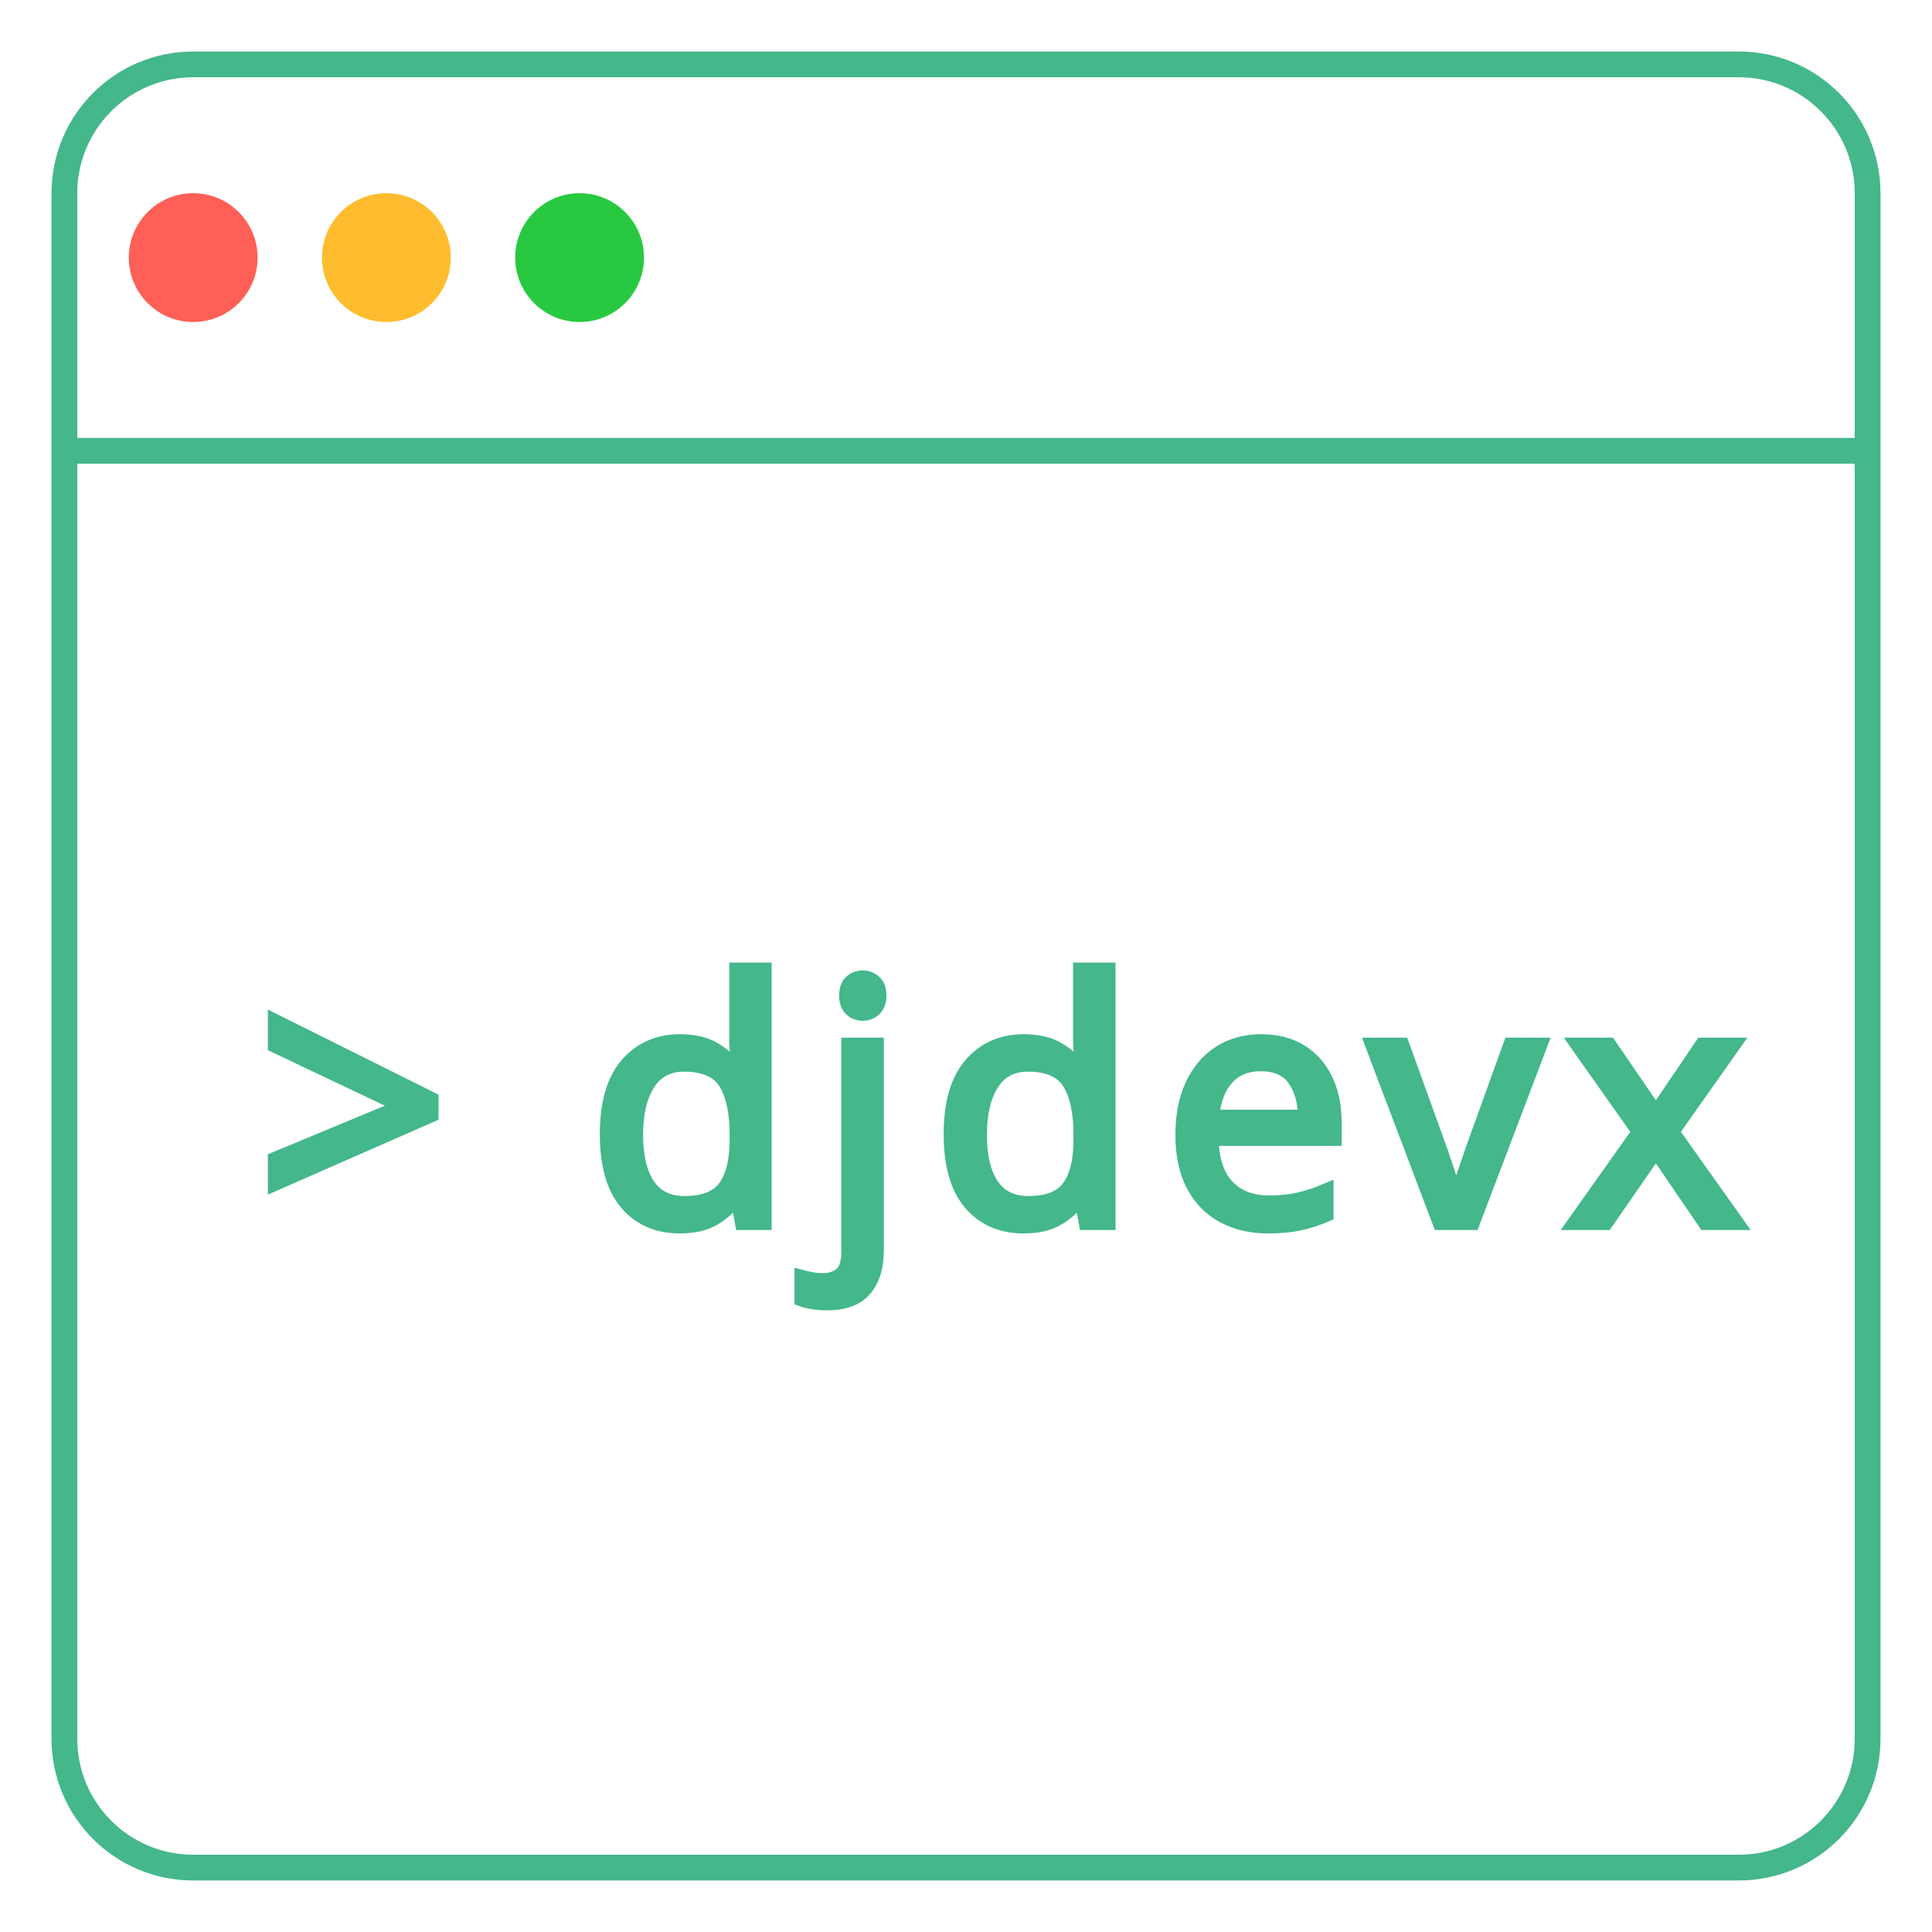
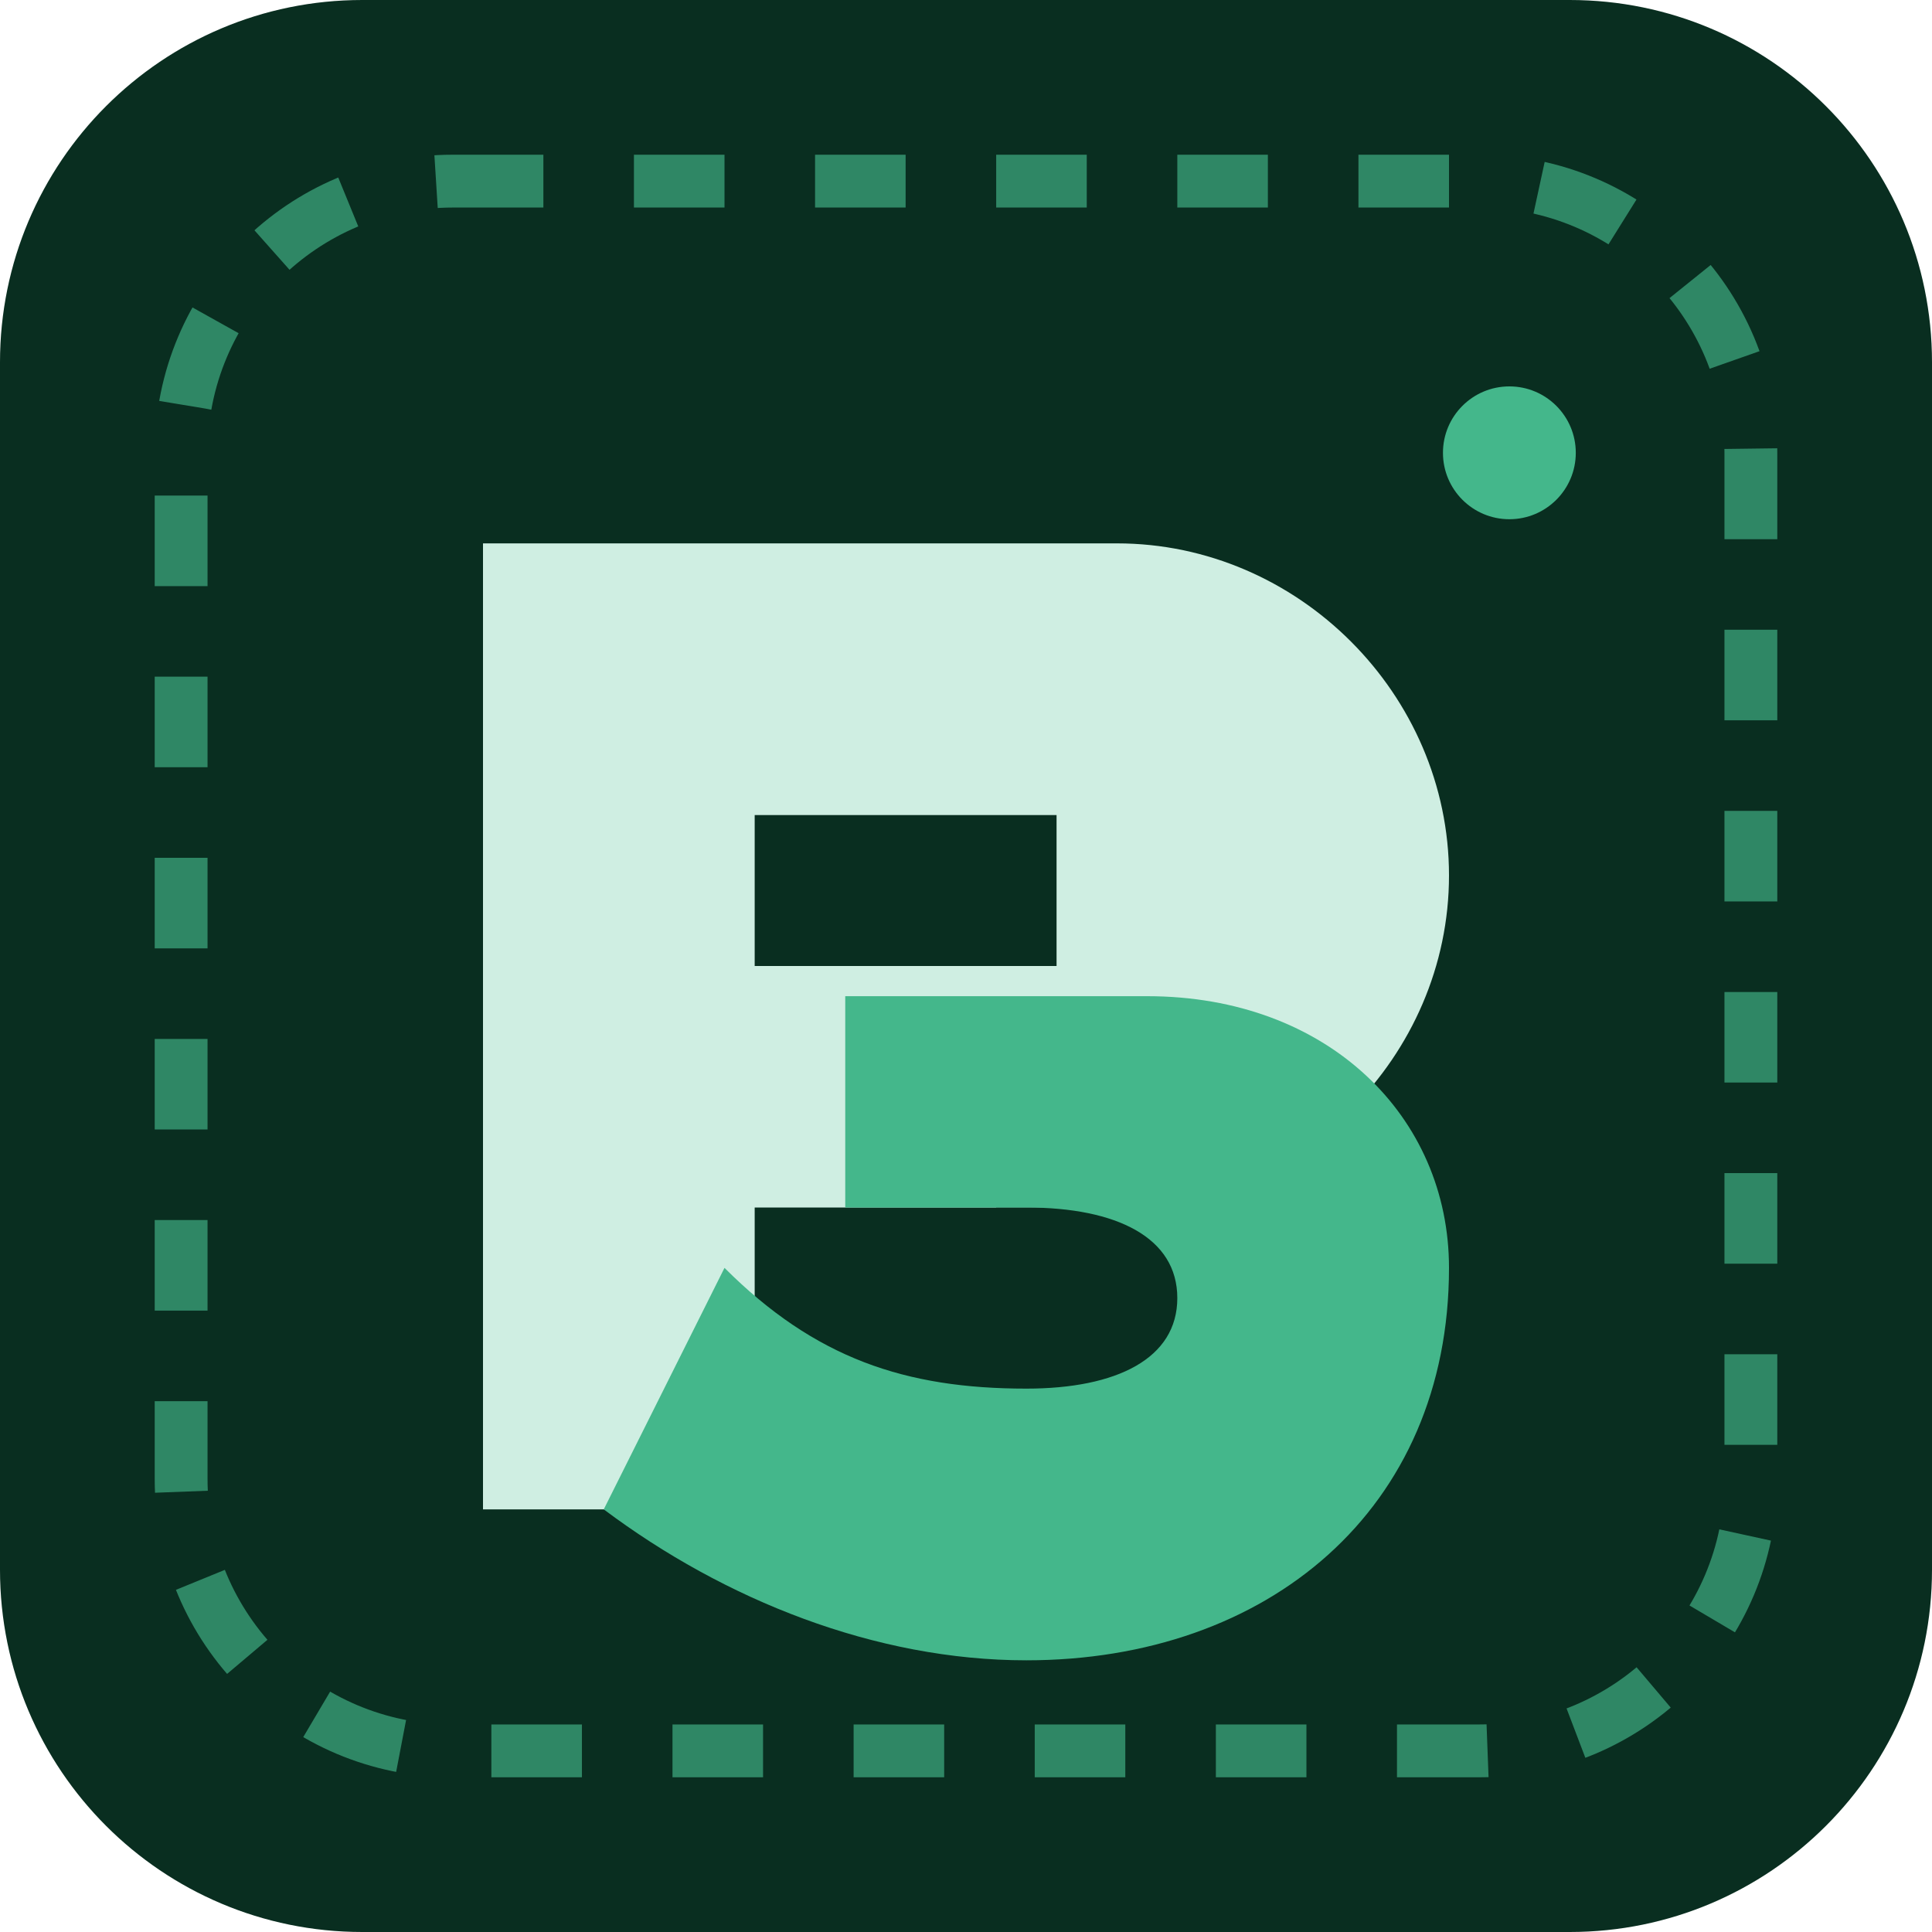
- <svg xmlns="http://www.w3.org/2000/svg" width="150" height="150" viewBox="0 0 150 150" fill="none" stroke="#44B78B">
-   <rect x="5" y="5" width="140" height="140" rx="10" fill="none" stroke-width="2" />
-   <line x1="5" y1="35" x2="145" y2="35" stroke="#44B78B" stroke-width="2" />
-   <circle cx="15" cy="20" r="5" fill="#FF5F57" stroke="none" />
-   <circle cx="30" cy="20" r="5" fill="#FFBC2E" stroke="none" />
-   <circle cx="45" cy="20" r="5" fill="#28C940" stroke="none" />
-   <text x="20" y="95" font-family="'Impact', sans-serif" font-size="26" fill="#44B78B" letter-spacing="2">
-     &gt; djdevx
-   </text>
+ <svg xmlns="http://www.w3.org/2000/svg" viewBox="0 0 64 64" role="img" aria-labelledby="title desc">
+   <defs>
+     <style>
+       .bg { fill: #092e20; }
+       .accent { fill: #44b78b; }
+       .soft { fill: #cfeee2; }
+     </style>
+   </defs>
+   <rect width="64" height="64" rx="12" class="bg" />
+   <rect x="6" y="6" width="52" height="52" rx="9" fill="none" stroke="#44b78b" stroke-width="1.75" stroke-dasharray="3 3" opacity="0.65" />
+   <path d="M16 18h21c6 0 11 5 11 11s-5 11-11 11H25v10H16z" class="soft" />
+   <rect x="25" y="27" width="10" height="5" class="bg" />
+   <rect x="33" y="40" width="5" height="5" class="bg" />
+   <path d="M38 40c6 0 10 4 10 9 0 8-6 13-14 13-5 0-10-2-14-5l4-8c3 3 6 4 10 4 3 0 5-1 5-3s-2-3-5-3h-6v-7z" class="accent" transform="translate(0,-7)" />
+   <circle cx="50" cy="15" r="2.2" class="accent" />
</svg>
